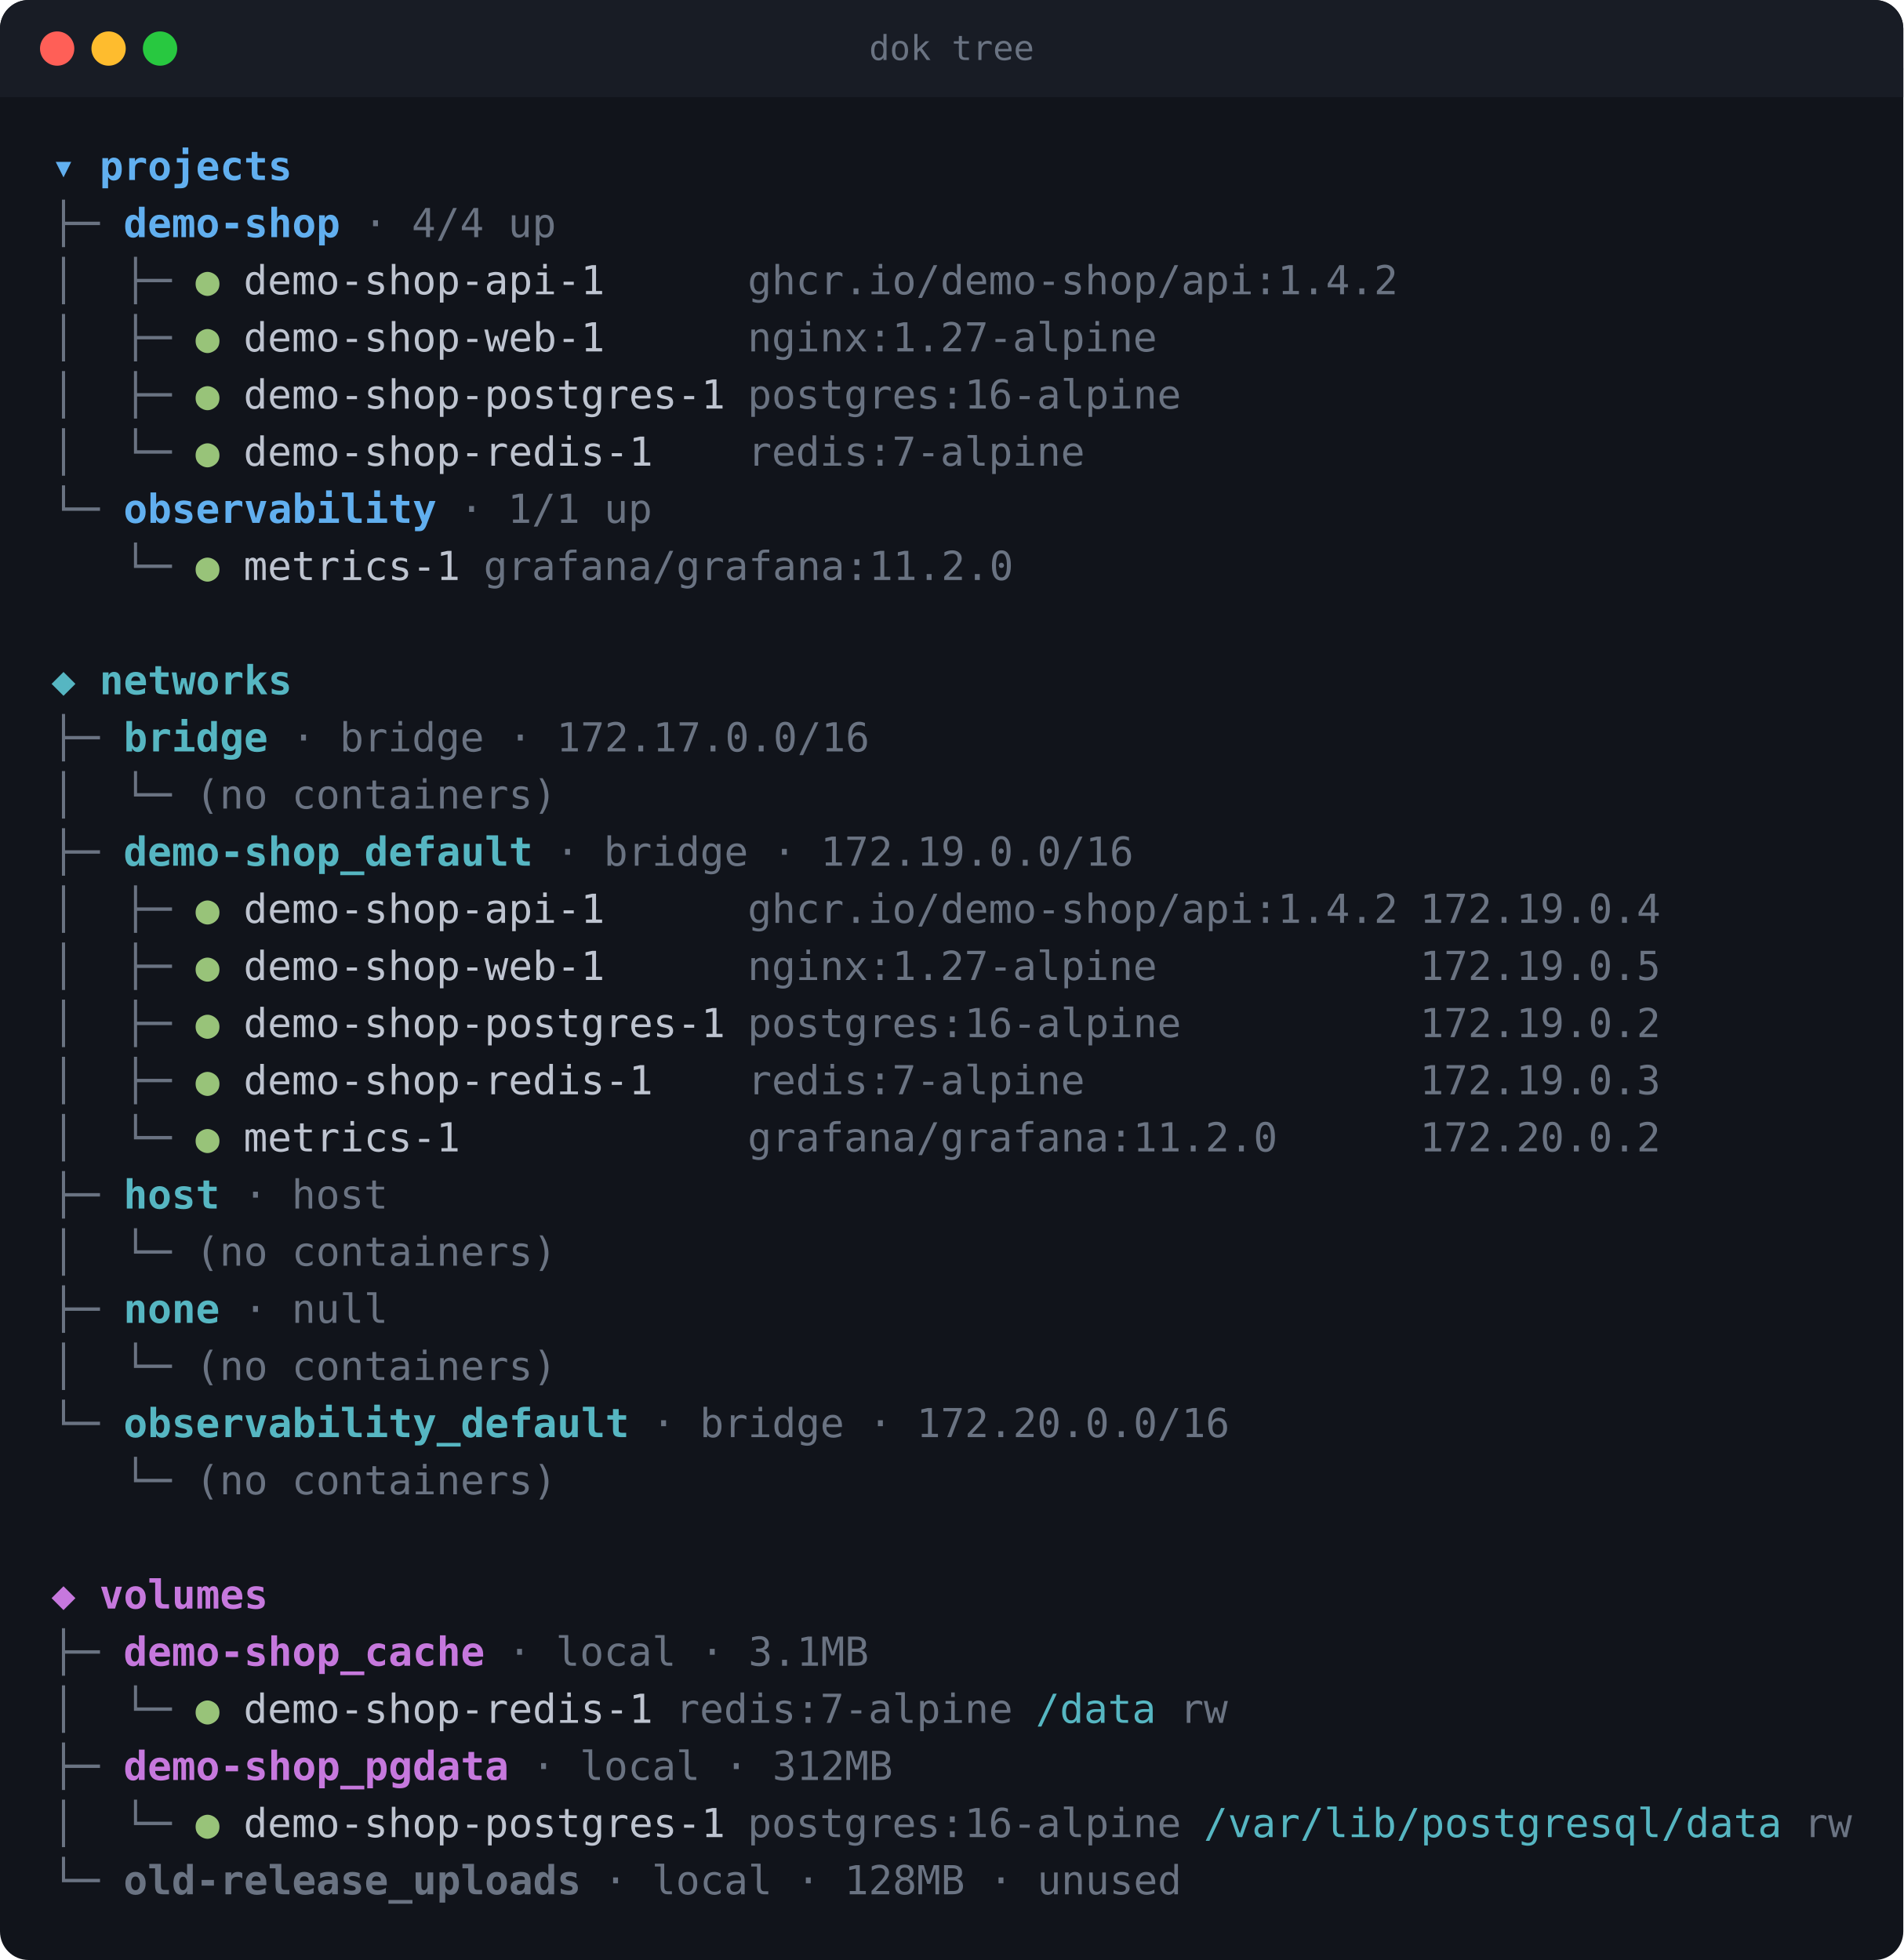
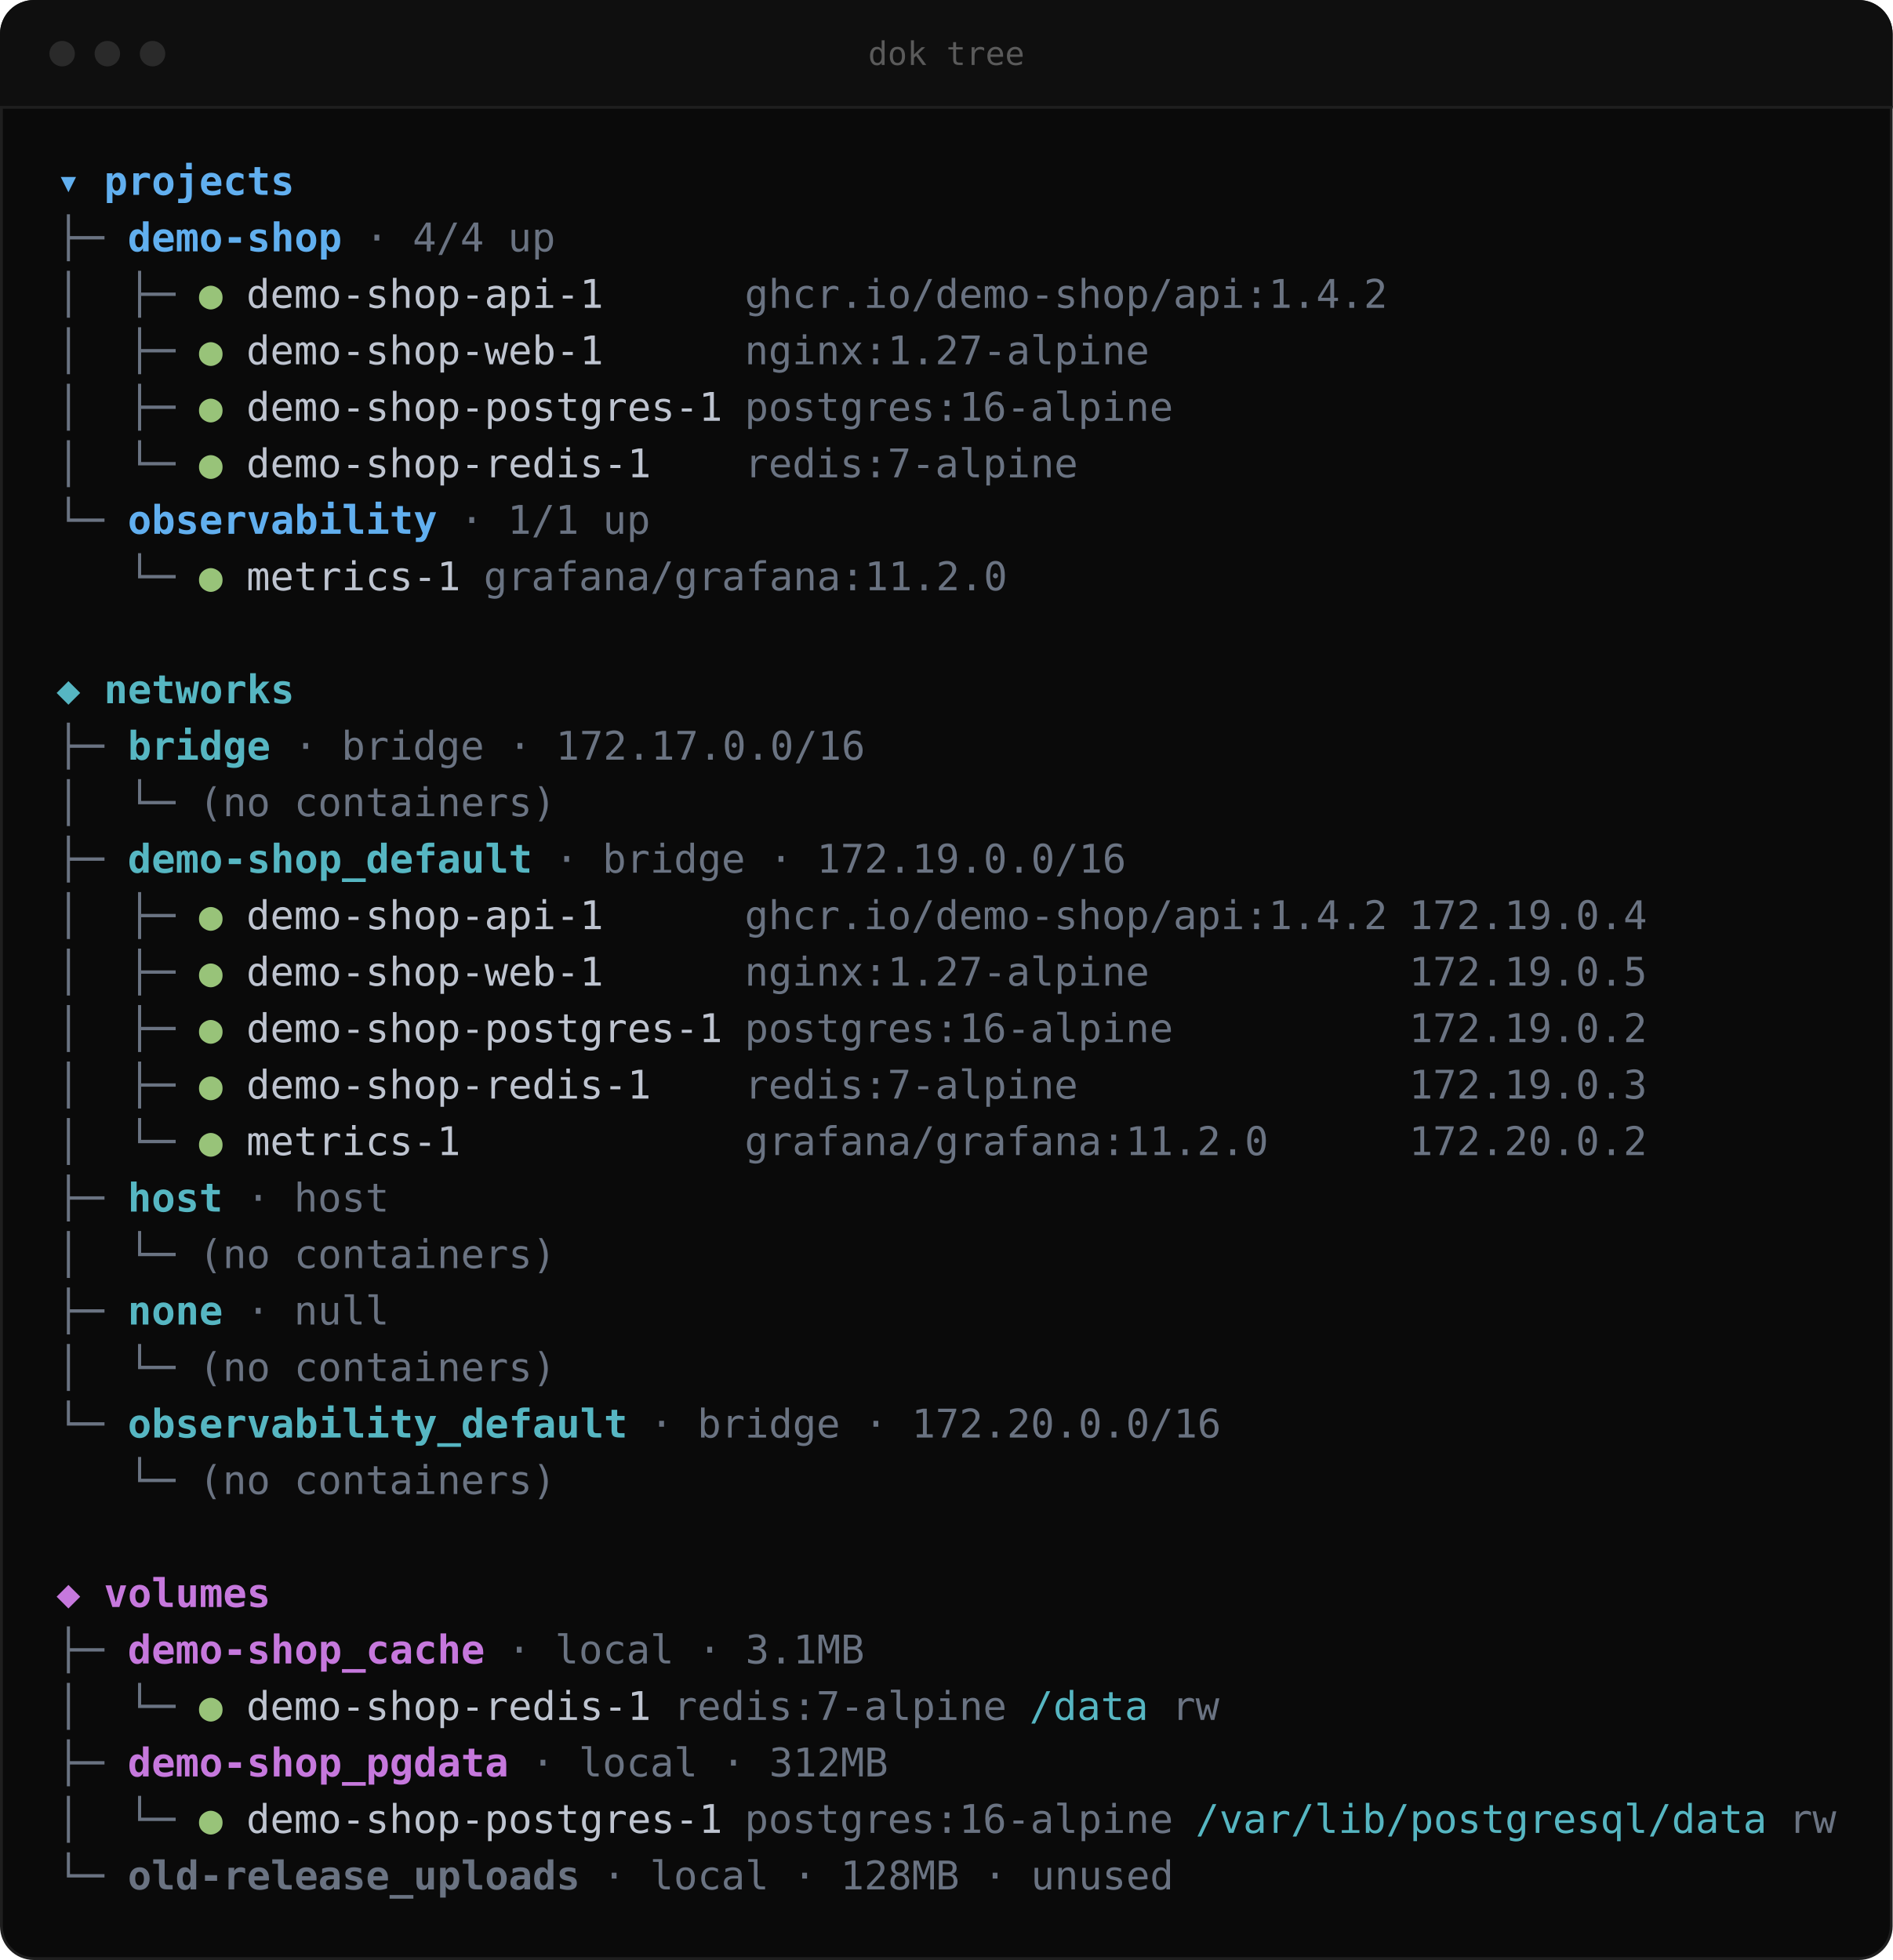
- <svg xmlns="http://www.w3.org/2000/svg" width="666" height="686" viewBox="0 0 666 686" font-family="JetBrains Mono, SFMono-Regular, Menlo, Consolas, monospace" font-size="14">
-   <rect width="666" height="686" rx="10" fill="#11141b" />
-   <rect width="666" height="34" rx="10" fill="#181c25" />
-   <rect y="24" width="666" height="10" fill="#181c25" />
-   <circle cx="20" cy="17" r="6" fill="#ff5f57" />
-   <circle cx="38" cy="17" r="6" fill="#febc2e" />
-   <circle cx="56" cy="17" r="6" fill="#28c840" />
-   <text x="333" y="21" fill="#6a7382" font-size="12" text-anchor="middle">dok tree</text>
-   <text y="63.0" xml:space="preserve">
-     <tspan x="18.0" fill="#61afef">▾</tspan>
-     <tspan x="34.8" fill="#61afef" font-weight="bold">projects</tspan>
+ <svg xmlns="http://www.w3.org/2000/svg" width="670" height="694" viewBox="0 0 670 694" font-family="JetBrains Mono, SFMono-Regular, Menlo, Consolas, monospace" font-size="14">
+   <rect x=".5" y=".5" width="669" height="693" rx="11.5" fill="#0a0a0a" stroke="#1f1f1f" />
+   <path d="M0 12a12 12 0 0 1 12-12h646a12 12 0 0 1 12 12v26H0z" fill="#0f0f0f" />
+   <path d="M0 38h670" stroke="#1f1f1f" />
+   <circle cx="22" cy="19" r="4.5" fill="#2a2a2a" />
+   <circle cx="38" cy="19" r="4.5" fill="#2a2a2a" />
+   <circle cx="54" cy="19" r="4.5" fill="#2a2a2a" />
+   <text x="335" y="23" fill="#5a5a5a" font-size="11.5" text-anchor="middle">dok tree</text>
+   <text y="69.0" xml:space="preserve">
+     <tspan x="20.0" fill="#61afef">▾</tspan>
+     <tspan x="36.8" fill="#61afef" font-weight="bold">projects</tspan>
  </text>
-   <text y="83.0" xml:space="preserve">
-     <tspan x="18.0" fill="#6a7382">├─ </tspan>
-     <tspan x="43.2" fill="#61afef" font-weight="bold">demo-shop</tspan>
-     <tspan x="127.2" fill="#6a7382">· 4/4 up</tspan>
+   <text y="89.0" xml:space="preserve">
+     <tspan x="20.0" fill="#6a7382">├─ </tspan>
+     <tspan x="45.2" fill="#61afef" font-weight="bold">demo-shop</tspan>
+     <tspan x="129.2" fill="#6a7382">· 4/4 up</tspan>
  </text>
-   <text y="103.0" xml:space="preserve">
-     <tspan x="18.0" fill="#6a7382">│  </tspan>
-     <tspan x="43.2" fill="#6a7382">├─ </tspan>
-     <tspan x="68.4" fill="#98c379">●</tspan>
-     <tspan x="85.2" fill="#bec4d0">demo-shop-api-1</tspan>
-     <tspan x="261.6" fill="#6a7382">ghcr.io/demo-shop/api:1.4.2</tspan>
+   <text y="109.0" xml:space="preserve">
+     <tspan x="20.0" fill="#6a7382">│  </tspan>
+     <tspan x="45.2" fill="#6a7382">├─ </tspan>
+     <tspan x="70.4" fill="#98c379">●</tspan>
+     <tspan x="87.2" fill="#bec4d0">demo-shop-api-1</tspan>
+     <tspan x="263.6" fill="#6a7382">ghcr.io/demo-shop/api:1.4.2</tspan>
  </text>
-   <text y="123.0" xml:space="preserve">
-     <tspan x="18.0" fill="#6a7382">│  </tspan>
-     <tspan x="43.2" fill="#6a7382">├─ </tspan>
-     <tspan x="68.4" fill="#98c379">●</tspan>
-     <tspan x="85.2" fill="#bec4d0">demo-shop-web-1</tspan>
-     <tspan x="261.6" fill="#6a7382">nginx:1.27-alpine</tspan>
+   <text y="129.0" xml:space="preserve">
+     <tspan x="20.0" fill="#6a7382">│  </tspan>
+     <tspan x="45.2" fill="#6a7382">├─ </tspan>
+     <tspan x="70.4" fill="#98c379">●</tspan>
+     <tspan x="87.2" fill="#bec4d0">demo-shop-web-1</tspan>
+     <tspan x="263.6" fill="#6a7382">nginx:1.27-alpine</tspan>
  </text>
-   <text y="143.0" xml:space="preserve">
-     <tspan x="18.0" fill="#6a7382">│  </tspan>
-     <tspan x="43.2" fill="#6a7382">├─ </tspan>
-     <tspan x="68.4" fill="#98c379">●</tspan>
-     <tspan x="85.2" fill="#bec4d0">demo-shop-postgres-1</tspan>
-     <tspan x="261.6" fill="#6a7382">postgres:16-alpine</tspan>
+   <text y="149.0" xml:space="preserve">
+     <tspan x="20.0" fill="#6a7382">│  </tspan>
+     <tspan x="45.2" fill="#6a7382">├─ </tspan>
+     <tspan x="70.4" fill="#98c379">●</tspan>
+     <tspan x="87.2" fill="#bec4d0">demo-shop-postgres-1</tspan>
+     <tspan x="263.6" fill="#6a7382">postgres:16-alpine</tspan>
  </text>
-   <text y="163.0" xml:space="preserve">
-     <tspan x="18.0" fill="#6a7382">│  </tspan>
-     <tspan x="43.2" fill="#6a7382">└─ </tspan>
-     <tspan x="68.4" fill="#98c379">●</tspan>
-     <tspan x="85.2" fill="#bec4d0">demo-shop-redis-1</tspan>
-     <tspan x="261.6" fill="#6a7382">redis:7-alpine</tspan>
+   <text y="169.0" xml:space="preserve">
+     <tspan x="20.0" fill="#6a7382">│  </tspan>
+     <tspan x="45.2" fill="#6a7382">└─ </tspan>
+     <tspan x="70.4" fill="#98c379">●</tspan>
+     <tspan x="87.2" fill="#bec4d0">demo-shop-redis-1</tspan>
+     <tspan x="263.6" fill="#6a7382">redis:7-alpine</tspan>
  </text>
-   <text y="183.0" xml:space="preserve">
-     <tspan x="18.0" fill="#6a7382">└─ </tspan>
-     <tspan x="43.2" fill="#61afef" font-weight="bold">observability</tspan>
-     <tspan x="160.8" fill="#6a7382">· 1/1 up</tspan>
+   <text y="189.0" xml:space="preserve">
+     <tspan x="20.0" fill="#6a7382">└─ </tspan>
+     <tspan x="45.2" fill="#61afef" font-weight="bold">observability</tspan>
+     <tspan x="162.8" fill="#6a7382">· 1/1 up</tspan>
  </text>
-   <text y="203.0" xml:space="preserve">
-     <tspan x="43.2" fill="#6a7382">└─ </tspan>
-     <tspan x="68.4" fill="#98c379">●</tspan>
-     <tspan x="85.2" fill="#bec4d0">metrics-1</tspan>
-     <tspan x="169.2" fill="#6a7382">grafana/grafana:11.2.0</tspan>
+   <text y="209.0" xml:space="preserve">
+     <tspan x="45.2" fill="#6a7382">└─ </tspan>
+     <tspan x="70.4" fill="#98c379">●</tspan>
+     <tspan x="87.2" fill="#bec4d0">metrics-1</tspan>
+     <tspan x="171.2" fill="#6a7382">grafana/grafana:11.2.0</tspan>
  </text>
-   <text y="243.0" xml:space="preserve">
-     <tspan x="18.0" fill="#56b6c2">◆</tspan>
-     <tspan x="34.8" fill="#56b6c2" font-weight="bold">networks</tspan>
+   <text y="249.0" xml:space="preserve">
+     <tspan x="20.0" fill="#56b6c2">◆</tspan>
+     <tspan x="36.8" fill="#56b6c2" font-weight="bold">networks</tspan>
  </text>
-   <text y="263.0" xml:space="preserve">
-     <tspan x="18.0" fill="#6a7382">├─ </tspan>
-     <tspan x="43.2" fill="#56b6c2" font-weight="bold">bridge</tspan>
-     <tspan x="102.0" fill="#6a7382">· bridge · 172.17.0.0/16</tspan>
+   <text y="269.0" xml:space="preserve">
+     <tspan x="20.0" fill="#6a7382">├─ </tspan>
+     <tspan x="45.2" fill="#56b6c2" font-weight="bold">bridge</tspan>
+     <tspan x="104.0" fill="#6a7382">· bridge · 172.17.0.0/16</tspan>
  </text>
-   <text y="283.0" xml:space="preserve">
-     <tspan x="18.0" fill="#6a7382">│  </tspan>
-     <tspan x="43.2" fill="#6a7382">└─ </tspan>
-     <tspan x="68.4" fill="#6a7382">(no containers)</tspan>
+   <text y="289.0" xml:space="preserve">
+     <tspan x="20.0" fill="#6a7382">│  </tspan>
+     <tspan x="45.2" fill="#6a7382">└─ </tspan>
+     <tspan x="70.4" fill="#6a7382">(no containers)</tspan>
  </text>
-   <text y="303.0" xml:space="preserve">
-     <tspan x="18.0" fill="#6a7382">├─ </tspan>
-     <tspan x="43.2" fill="#56b6c2" font-weight="bold">demo-shop_default</tspan>
-     <tspan x="194.4" fill="#6a7382">· bridge · 172.19.0.0/16</tspan>
+   <text y="309.0" xml:space="preserve">
+     <tspan x="20.0" fill="#6a7382">├─ </tspan>
+     <tspan x="45.2" fill="#56b6c2" font-weight="bold">demo-shop_default</tspan>
+     <tspan x="196.4" fill="#6a7382">· bridge · 172.19.0.0/16</tspan>
  </text>
-   <text y="323.0" xml:space="preserve">
-     <tspan x="18.0" fill="#6a7382">│  </tspan>
-     <tspan x="43.2" fill="#6a7382">├─ </tspan>
-     <tspan x="68.4" fill="#98c379">●</tspan>
-     <tspan x="85.2" fill="#bec4d0">demo-shop-api-1</tspan>
-     <tspan x="261.6" fill="#6a7382">ghcr.io/demo-shop/api:1.4.2</tspan>
-     <tspan x="496.8" fill="#6a7382">172.19.0.4</tspan>
+   <text y="329.0" xml:space="preserve">
+     <tspan x="20.0" fill="#6a7382">│  </tspan>
+     <tspan x="45.2" fill="#6a7382">├─ </tspan>
+     <tspan x="70.4" fill="#98c379">●</tspan>
+     <tspan x="87.2" fill="#bec4d0">demo-shop-api-1</tspan>
+     <tspan x="263.6" fill="#6a7382">ghcr.io/demo-shop/api:1.4.2</tspan>
+     <tspan x="498.8" fill="#6a7382">172.19.0.4</tspan>
  </text>
-   <text y="343.0" xml:space="preserve">
-     <tspan x="18.0" fill="#6a7382">│  </tspan>
-     <tspan x="43.2" fill="#6a7382">├─ </tspan>
-     <tspan x="68.4" fill="#98c379">●</tspan>
-     <tspan x="85.2" fill="#bec4d0">demo-shop-web-1</tspan>
-     <tspan x="261.6" fill="#6a7382">nginx:1.27-alpine</tspan>
-     <tspan x="496.8" fill="#6a7382">172.19.0.5</tspan>
+   <text y="349.0" xml:space="preserve">
+     <tspan x="20.0" fill="#6a7382">│  </tspan>
+     <tspan x="45.2" fill="#6a7382">├─ </tspan>
+     <tspan x="70.4" fill="#98c379">●</tspan>
+     <tspan x="87.2" fill="#bec4d0">demo-shop-web-1</tspan>
+     <tspan x="263.6" fill="#6a7382">nginx:1.27-alpine</tspan>
+     <tspan x="498.8" fill="#6a7382">172.19.0.5</tspan>
  </text>
-   <text y="363.0" xml:space="preserve">
-     <tspan x="18.0" fill="#6a7382">│  </tspan>
-     <tspan x="43.2" fill="#6a7382">├─ </tspan>
-     <tspan x="68.4" fill="#98c379">●</tspan>
-     <tspan x="85.2" fill="#bec4d0">demo-shop-postgres-1</tspan>
-     <tspan x="261.6" fill="#6a7382">postgres:16-alpine</tspan>
-     <tspan x="496.8" fill="#6a7382">172.19.0.2</tspan>
+   <text y="369.0" xml:space="preserve">
+     <tspan x="20.0" fill="#6a7382">│  </tspan>
+     <tspan x="45.2" fill="#6a7382">├─ </tspan>
+     <tspan x="70.4" fill="#98c379">●</tspan>
+     <tspan x="87.2" fill="#bec4d0">demo-shop-postgres-1</tspan>
+     <tspan x="263.6" fill="#6a7382">postgres:16-alpine</tspan>
+     <tspan x="498.8" fill="#6a7382">172.19.0.2</tspan>
  </text>
-   <text y="383.0" xml:space="preserve">
-     <tspan x="18.0" fill="#6a7382">│  </tspan>
-     <tspan x="43.2" fill="#6a7382">├─ </tspan>
-     <tspan x="68.4" fill="#98c379">●</tspan>
-     <tspan x="85.2" fill="#bec4d0">demo-shop-redis-1</tspan>
-     <tspan x="261.6" fill="#6a7382">redis:7-alpine</tspan>
-     <tspan x="496.8" fill="#6a7382">172.19.0.3</tspan>
+   <text y="389.0" xml:space="preserve">
+     <tspan x="20.0" fill="#6a7382">│  </tspan>
+     <tspan x="45.2" fill="#6a7382">├─ </tspan>
+     <tspan x="70.4" fill="#98c379">●</tspan>
+     <tspan x="87.2" fill="#bec4d0">demo-shop-redis-1</tspan>
+     <tspan x="263.6" fill="#6a7382">redis:7-alpine</tspan>
+     <tspan x="498.8" fill="#6a7382">172.19.0.3</tspan>
  </text>
-   <text y="403.0" xml:space="preserve">
-     <tspan x="18.0" fill="#6a7382">│  </tspan>
-     <tspan x="43.2" fill="#6a7382">└─ </tspan>
-     <tspan x="68.4" fill="#98c379">●</tspan>
-     <tspan x="85.2" fill="#bec4d0">metrics-1</tspan>
-     <tspan x="261.6" fill="#6a7382">grafana/grafana:11.2.0</tspan>
-     <tspan x="496.8" fill="#6a7382">172.20.0.2</tspan>
+   <text y="409.0" xml:space="preserve">
+     <tspan x="20.0" fill="#6a7382">│  </tspan>
+     <tspan x="45.2" fill="#6a7382">└─ </tspan>
+     <tspan x="70.4" fill="#98c379">●</tspan>
+     <tspan x="87.2" fill="#bec4d0">metrics-1</tspan>
+     <tspan x="263.6" fill="#6a7382">grafana/grafana:11.2.0</tspan>
+     <tspan x="498.8" fill="#6a7382">172.20.0.2</tspan>
  </text>
-   <text y="423.0" xml:space="preserve">
-     <tspan x="18.0" fill="#6a7382">├─ </tspan>
-     <tspan x="43.2" fill="#56b6c2" font-weight="bold">host</tspan>
-     <tspan x="85.2" fill="#6a7382">· host</tspan>
+   <text y="429.0" xml:space="preserve">
+     <tspan x="20.0" fill="#6a7382">├─ </tspan>
+     <tspan x="45.2" fill="#56b6c2" font-weight="bold">host</tspan>
+     <tspan x="87.2" fill="#6a7382">· host</tspan>
  </text>
-   <text y="443.0" xml:space="preserve">
-     <tspan x="18.0" fill="#6a7382">│  </tspan>
-     <tspan x="43.2" fill="#6a7382">└─ </tspan>
-     <tspan x="68.4" fill="#6a7382">(no containers)</tspan>
+   <text y="449.0" xml:space="preserve">
+     <tspan x="20.0" fill="#6a7382">│  </tspan>
+     <tspan x="45.2" fill="#6a7382">└─ </tspan>
+     <tspan x="70.4" fill="#6a7382">(no containers)</tspan>
  </text>
-   <text y="463.0" xml:space="preserve">
-     <tspan x="18.0" fill="#6a7382">├─ </tspan>
-     <tspan x="43.2" fill="#56b6c2" font-weight="bold">none</tspan>
-     <tspan x="85.2" fill="#6a7382">· null</tspan>
+   <text y="469.0" xml:space="preserve">
+     <tspan x="20.0" fill="#6a7382">├─ </tspan>
+     <tspan x="45.2" fill="#56b6c2" font-weight="bold">none</tspan>
+     <tspan x="87.2" fill="#6a7382">· null</tspan>
  </text>
-   <text y="483.0" xml:space="preserve">
-     <tspan x="18.0" fill="#6a7382">│  </tspan>
-     <tspan x="43.2" fill="#6a7382">└─ </tspan>
-     <tspan x="68.4" fill="#6a7382">(no containers)</tspan>
+   <text y="489.0" xml:space="preserve">
+     <tspan x="20.0" fill="#6a7382">│  </tspan>
+     <tspan x="45.2" fill="#6a7382">└─ </tspan>
+     <tspan x="70.4" fill="#6a7382">(no containers)</tspan>
  </text>
-   <text y="503.0" xml:space="preserve">
-     <tspan x="18.0" fill="#6a7382">└─ </tspan>
-     <tspan x="43.2" fill="#56b6c2" font-weight="bold">observability_default</tspan>
-     <tspan x="228.0" fill="#6a7382">· bridge · 172.20.0.0/16</tspan>
+   <text y="509.0" xml:space="preserve">
+     <tspan x="20.0" fill="#6a7382">└─ </tspan>
+     <tspan x="45.2" fill="#56b6c2" font-weight="bold">observability_default</tspan>
+     <tspan x="230.0" fill="#6a7382">· bridge · 172.20.0.0/16</tspan>
  </text>
-   <text y="523.0" xml:space="preserve">
-     <tspan x="43.2" fill="#6a7382">└─ </tspan>
-     <tspan x="68.4" fill="#6a7382">(no containers)</tspan>
+   <text y="529.0" xml:space="preserve">
+     <tspan x="45.2" fill="#6a7382">└─ </tspan>
+     <tspan x="70.4" fill="#6a7382">(no containers)</tspan>
  </text>
-   <text y="563.0" xml:space="preserve">
-     <tspan x="18.0" fill="#c678dd">◆</tspan>
-     <tspan x="34.8" fill="#c678dd" font-weight="bold">volumes</tspan>
+   <text y="569.0" xml:space="preserve">
+     <tspan x="20.0" fill="#c678dd">◆</tspan>
+     <tspan x="36.8" fill="#c678dd" font-weight="bold">volumes</tspan>
  </text>
-   <text y="583.0" xml:space="preserve">
-     <tspan x="18.0" fill="#6a7382">├─ </tspan>
-     <tspan x="43.2" fill="#c678dd" font-weight="bold">demo-shop_cache</tspan>
-     <tspan x="177.6" fill="#6a7382">· local · 3.1MB</tspan>
+   <text y="589.0" xml:space="preserve">
+     <tspan x="20.0" fill="#6a7382">├─ </tspan>
+     <tspan x="45.2" fill="#c678dd" font-weight="bold">demo-shop_cache</tspan>
+     <tspan x="179.6" fill="#6a7382">· local · 3.1MB</tspan>
  </text>
-   <text y="603.0" xml:space="preserve">
-     <tspan x="18.0" fill="#6a7382">│  </tspan>
-     <tspan x="43.2" fill="#6a7382">└─ </tspan>
-     <tspan x="68.4" fill="#98c379">●</tspan>
-     <tspan x="85.2" fill="#bec4d0">demo-shop-redis-1</tspan>
-     <tspan x="236.4" fill="#6a7382">redis:7-alpine</tspan>
-     <tspan x="362.4" fill="#56b6c2">/data</tspan>
-     <tspan x="412.8" fill="#6a7382">rw</tspan>
+   <text y="609.0" xml:space="preserve">
+     <tspan x="20.0" fill="#6a7382">│  </tspan>
+     <tspan x="45.2" fill="#6a7382">└─ </tspan>
+     <tspan x="70.4" fill="#98c379">●</tspan>
+     <tspan x="87.2" fill="#bec4d0">demo-shop-redis-1</tspan>
+     <tspan x="238.4" fill="#6a7382">redis:7-alpine</tspan>
+     <tspan x="364.4" fill="#56b6c2">/data</tspan>
+     <tspan x="414.8" fill="#6a7382">rw</tspan>
  </text>
-   <text y="623.0" xml:space="preserve">
-     <tspan x="18.0" fill="#6a7382">├─ </tspan>
-     <tspan x="43.2" fill="#c678dd" font-weight="bold">demo-shop_pgdata</tspan>
-     <tspan x="186.0" fill="#6a7382">· local · 312MB</tspan>
+   <text y="629.0" xml:space="preserve">
+     <tspan x="20.0" fill="#6a7382">├─ </tspan>
+     <tspan x="45.2" fill="#c678dd" font-weight="bold">demo-shop_pgdata</tspan>
+     <tspan x="188.0" fill="#6a7382">· local · 312MB</tspan>
  </text>
-   <text y="643.0" xml:space="preserve">
-     <tspan x="18.0" fill="#6a7382">│  </tspan>
-     <tspan x="43.2" fill="#6a7382">└─ </tspan>
-     <tspan x="68.4" fill="#98c379">●</tspan>
-     <tspan x="85.2" fill="#bec4d0">demo-shop-postgres-1</tspan>
-     <tspan x="261.6" fill="#6a7382">postgres:16-alpine</tspan>
-     <tspan x="421.2" fill="#56b6c2">/var/lib/postgresql/data</tspan>
-     <tspan x="631.2" fill="#6a7382">rw</tspan>
+   <text y="649.0" xml:space="preserve">
+     <tspan x="20.0" fill="#6a7382">│  </tspan>
+     <tspan x="45.2" fill="#6a7382">└─ </tspan>
+     <tspan x="70.4" fill="#98c379">●</tspan>
+     <tspan x="87.2" fill="#bec4d0">demo-shop-postgres-1</tspan>
+     <tspan x="263.6" fill="#6a7382">postgres:16-alpine</tspan>
+     <tspan x="423.2" fill="#56b6c2">/var/lib/postgresql/data</tspan>
+     <tspan x="633.2" fill="#6a7382">rw</tspan>
  </text>
-   <text y="663.0" xml:space="preserve">
-     <tspan x="18.0" fill="#6a7382">└─ </tspan>
-     <tspan x="43.2" fill="#6a7382" font-weight="bold">old-release_uploads</tspan>
-     <tspan x="211.2" fill="#6a7382">· local · 128MB · unused</tspan>
+   <text y="669.0" xml:space="preserve">
+     <tspan x="20.0" fill="#6a7382">└─ </tspan>
+     <tspan x="45.2" fill="#6a7382" font-weight="bold">old-release_uploads</tspan>
+     <tspan x="213.2" fill="#6a7382">· local · 128MB · unused</tspan>
  </text>
</svg>
